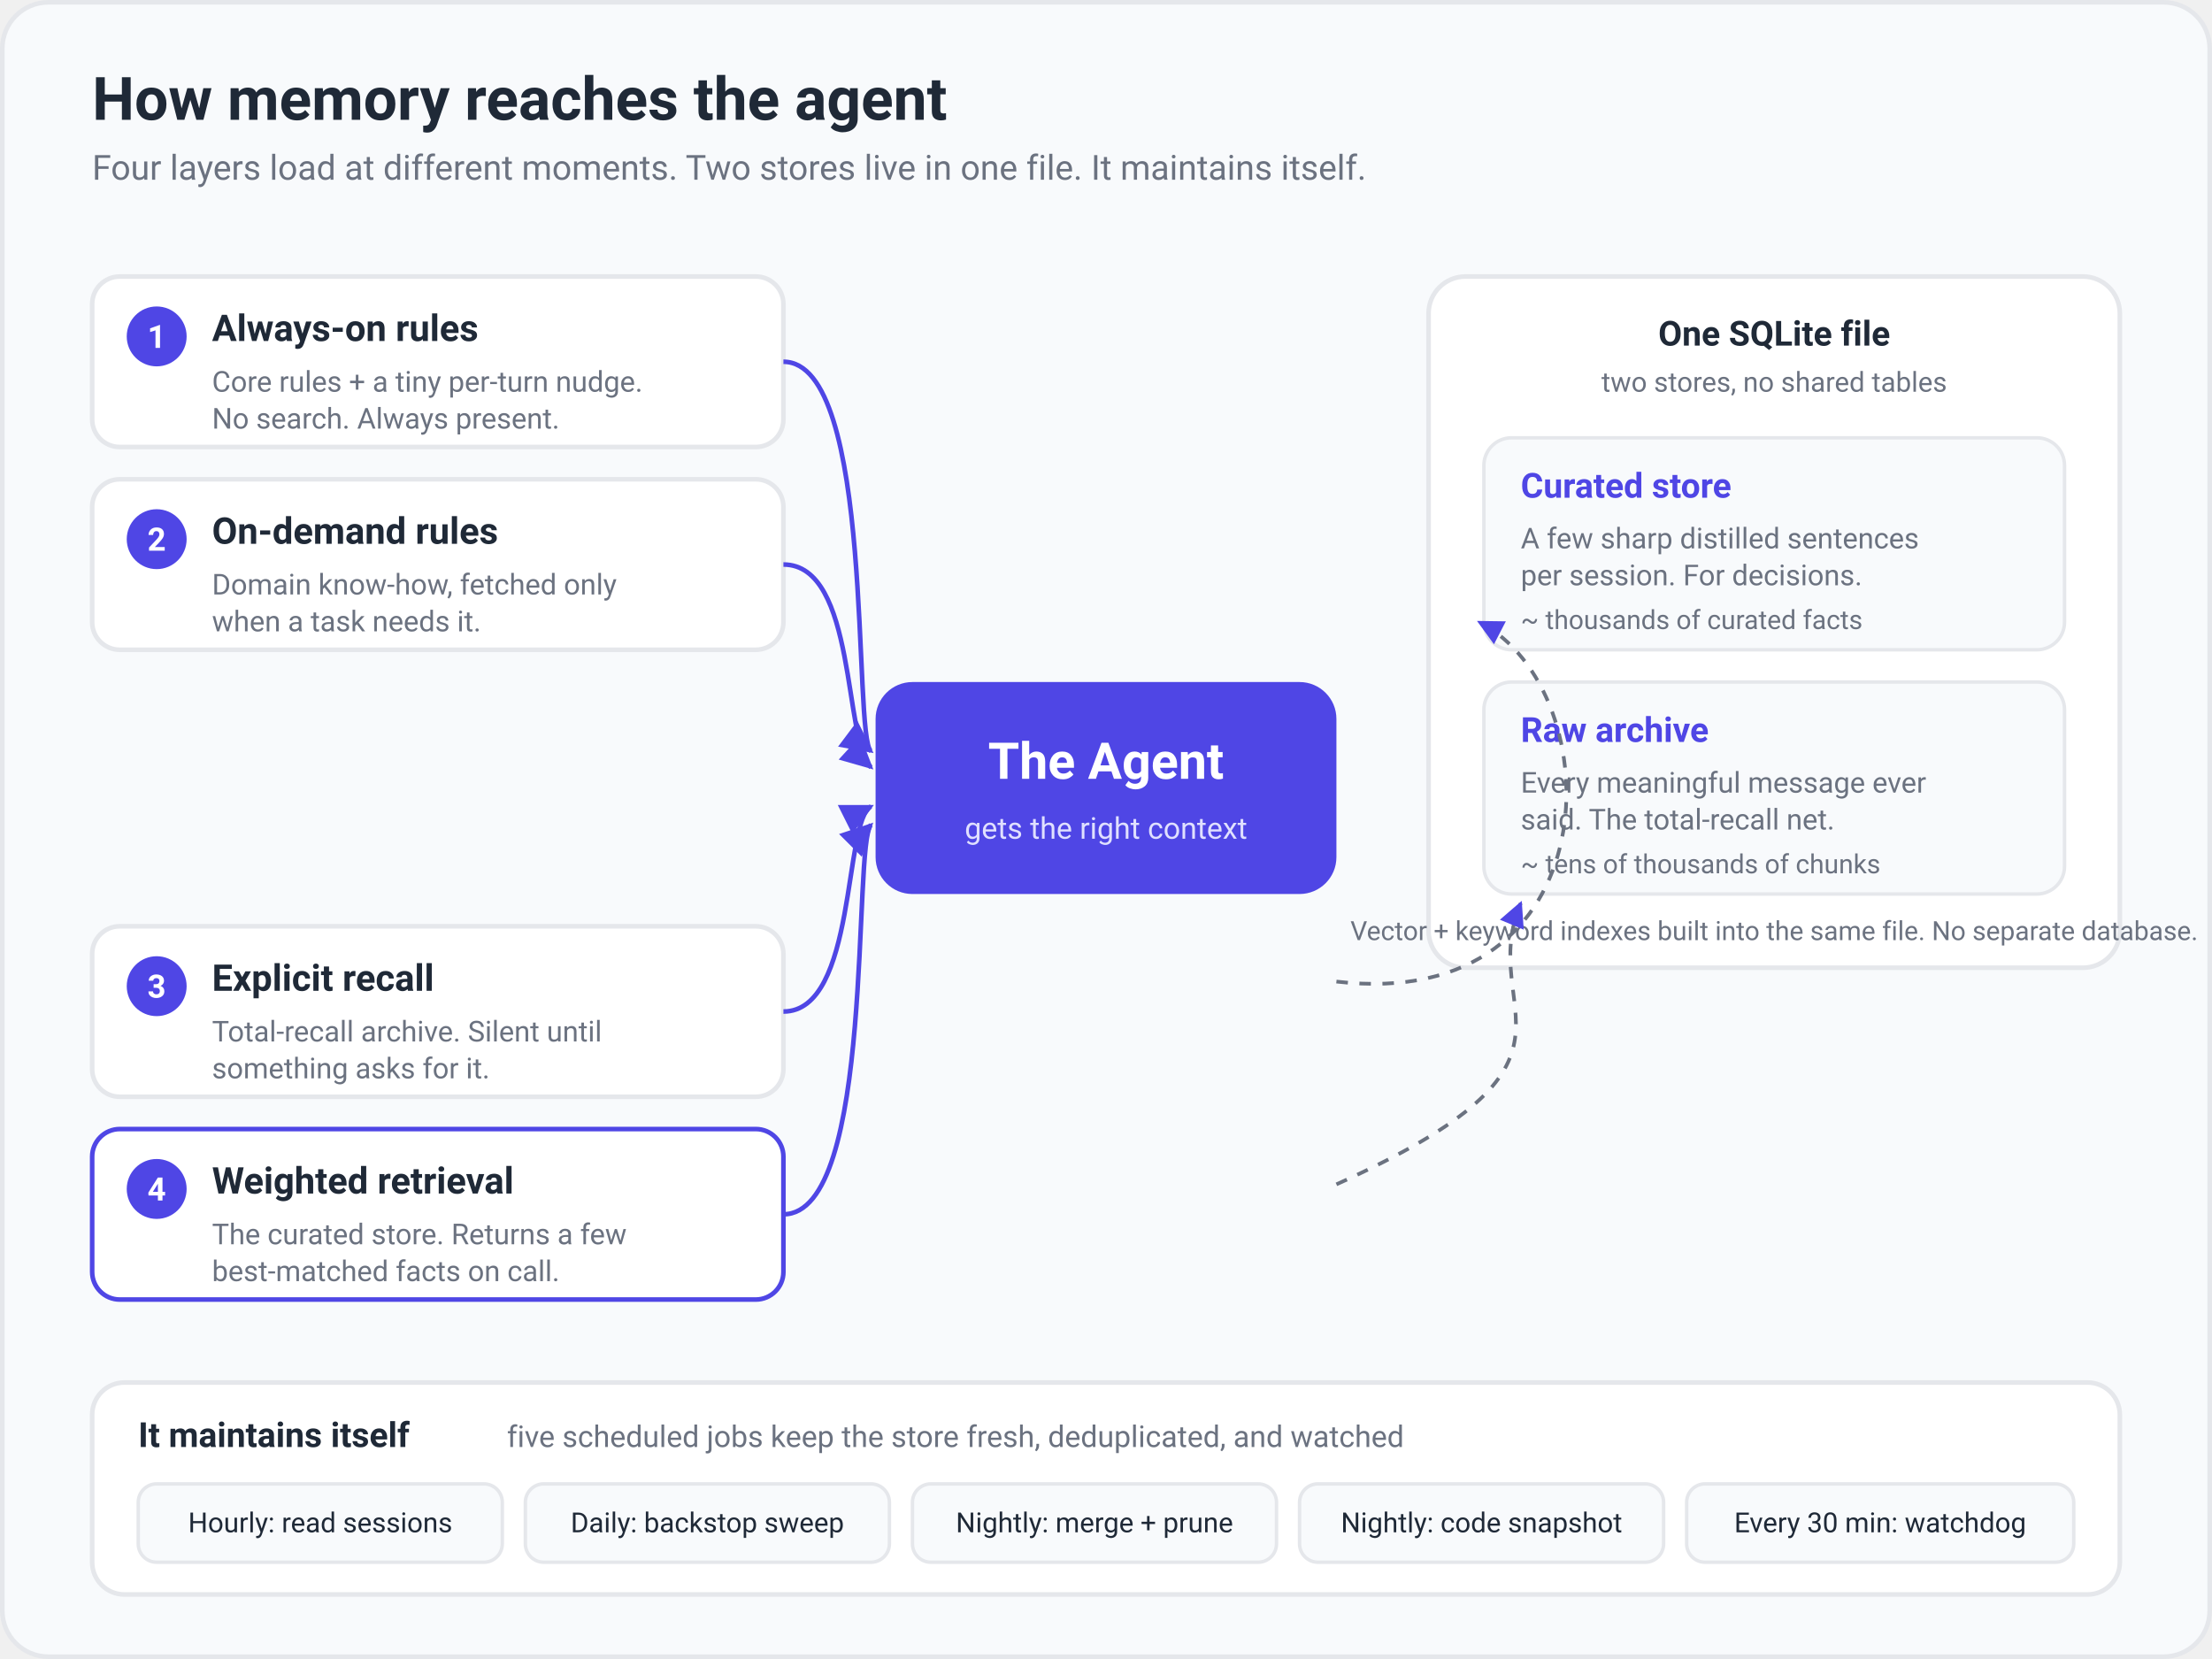
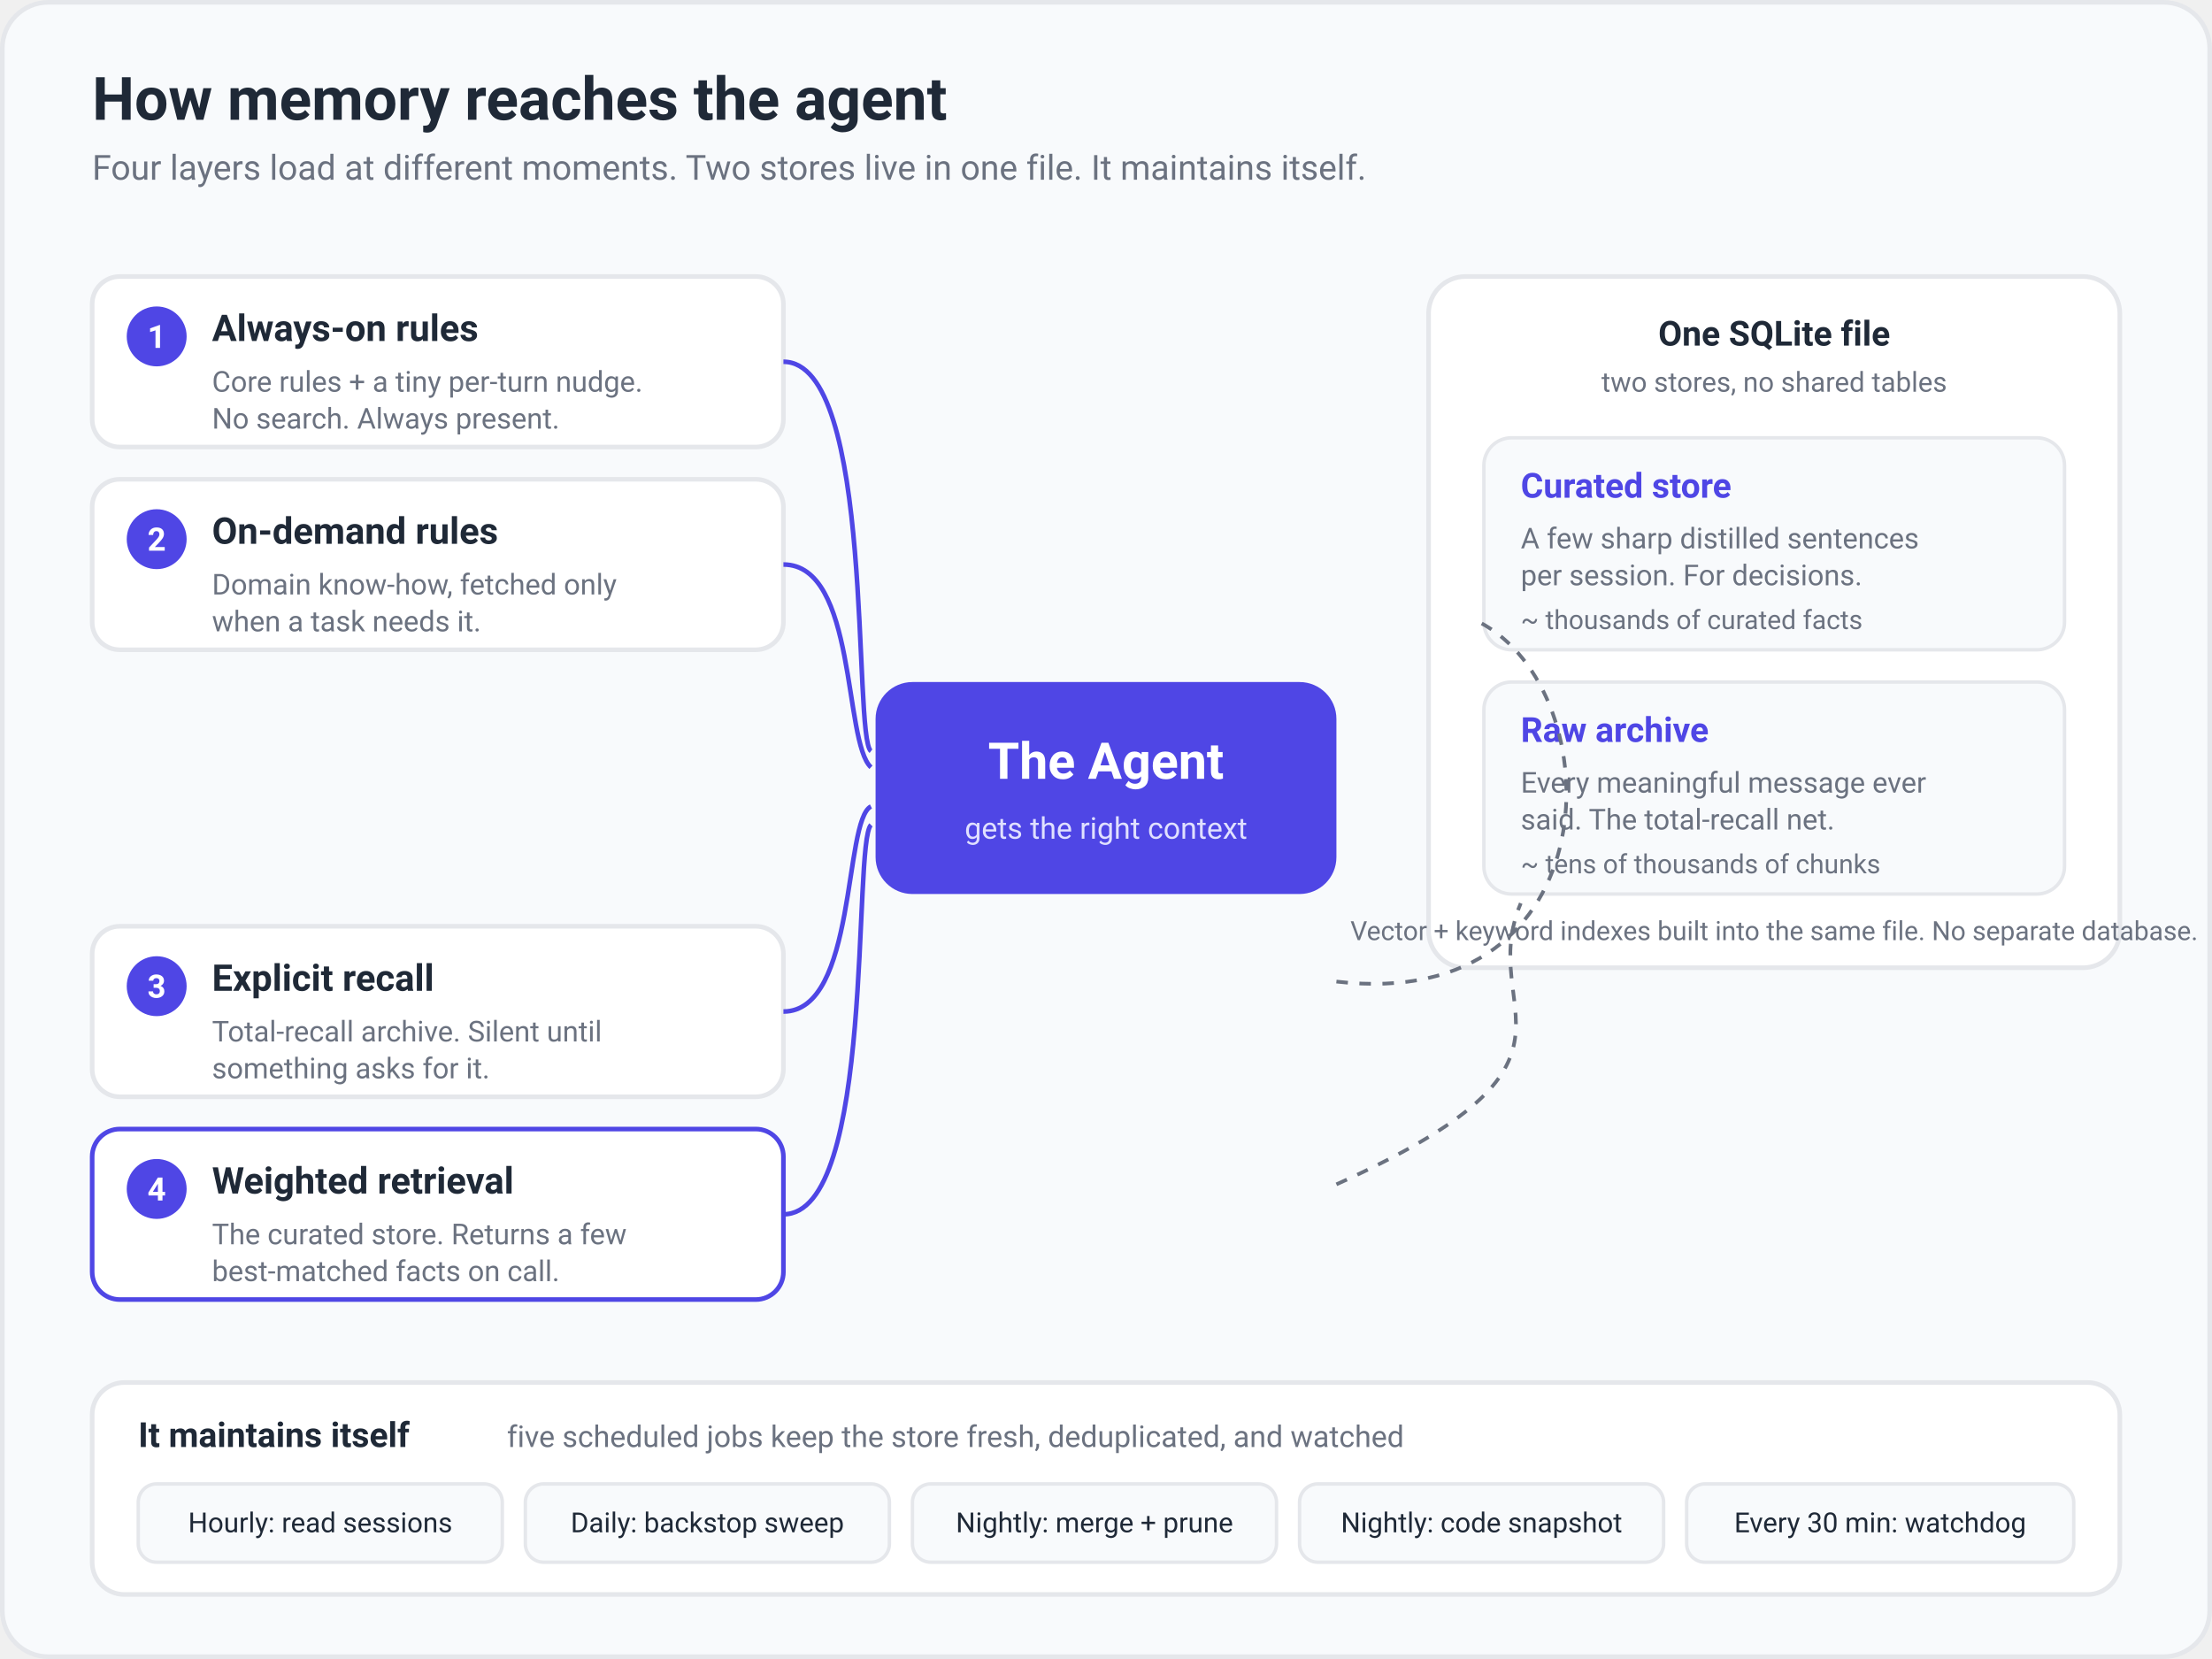
<svg xmlns="http://www.w3.org/2000/svg" width="960" height="720" viewBox="0 0 960 720" font-family="-apple-system, 'Segoe UI', Roboto, sans-serif">
-   <defs>
-     <marker id="arrowA" viewBox="0 0 10 10" refX="9" refY="5" markerWidth="7" markerHeight="7" orient="auto-start-reverse">
-       <path d="M0 0 L10 5 L0 10 z" fill="#4F46E5" />
-     </marker>
-   </defs>
  <rect x="1" y="1" width="958" height="718" rx="20" fill="#F8FAFC" stroke="#E5E7EB" stroke-width="2" />
  <text x="40" y="52" font-size="26" font-weight="700" fill="#1F2937">How memory reaches the agent</text>
  <text x="40" y="78" font-size="15" fill="#6B7280">Four layers load at different moments. Two stores live in one file. It maintains itself.</text>
  <g>
    <rect x="380" y="296" width="200" height="92" rx="16" fill="#4F46E5" />
    <text x="480" y="338" font-size="22" font-weight="700" fill="#FFFFFF" text-anchor="middle">The Agent</text>
    <text x="480" y="364" font-size="13" fill="#E0E0FF" text-anchor="middle">gets the right context</text>
  </g>
  <g>
    <rect x="40" y="120" width="300" height="74" rx="12" fill="#FFFFFF" stroke="#E5E7EB" stroke-width="2" />
    <circle cx="68" cy="146" r="13" fill="#4F46E5" />
    <text x="68" y="151" font-size="14" font-weight="700" fill="#FFFFFF" text-anchor="middle">1</text>
    <text x="92" y="148" font-size="16" font-weight="700" fill="#1F2937">Always-on rules</text>
    <text x="92" y="170" font-size="12.5" fill="#6B7280">Core rules + a tiny per-turn nudge.</text>
    <text x="92" y="186" font-size="12.5" fill="#6B7280">No search. Always present.</text>
  </g>
  <g>
    <rect x="40" y="208" width="300" height="74" rx="12" fill="#FFFFFF" stroke="#E5E7EB" stroke-width="2" />
    <circle cx="68" cy="234" r="13" fill="#4F46E5" />
    <text x="68" y="239" font-size="14" font-weight="700" fill="#FFFFFF" text-anchor="middle">2</text>
    <text x="92" y="236" font-size="16" font-weight="700" fill="#1F2937">On-demand rules</text>
    <text x="92" y="258" font-size="12.5" fill="#6B7280">Domain know-how, fetched only</text>
    <text x="92" y="274" font-size="12.5" fill="#6B7280">when a task needs it.</text>
  </g>
  <g>
    <rect x="40" y="402" width="300" height="74" rx="12" fill="#FFFFFF" stroke="#E5E7EB" stroke-width="2" />
    <circle cx="68" cy="428" r="13" fill="#4F46E5" />
    <text x="68" y="433" font-size="14" font-weight="700" fill="#FFFFFF" text-anchor="middle">3</text>
    <text x="92" y="430" font-size="16" font-weight="700" fill="#1F2937">Explicit recall</text>
    <text x="92" y="452" font-size="12.5" fill="#6B7280">Total-recall archive. Silent until</text>
    <text x="92" y="468" font-size="12.5" fill="#6B7280">something asks for it.</text>
  </g>
  <g>
    <rect x="40" y="490" width="300" height="74" rx="12" fill="#FFFFFF" stroke="#4F46E5" stroke-width="2" />
    <circle cx="68" cy="516" r="13" fill="#4F46E5" />
    <text x="68" y="521" font-size="14" font-weight="700" fill="#FFFFFF" text-anchor="middle">4</text>
    <text x="92" y="518" font-size="16" font-weight="700" fill="#1F2937">Weighted retrieval</text>
    <text x="92" y="540" font-size="12.5" fill="#6B7280">The curated store. Returns a few</text>
    <text x="92" y="556" font-size="12.5" fill="#6B7280">best-matched facts on call.</text>
  </g>
-   <path d="M340 157 C 380 157 370 320 378 326" fill="none" stroke="#4F46E5" stroke-width="2" marker-end="url(#arrowA)" />
-   <path d="M340 245 C 372 245 366 322 378 333" fill="none" stroke="#4F46E5" stroke-width="2" marker-end="url(#arrowA)" />
-   <path d="M340 439 C 372 439 366 356 378 350" fill="none" stroke="#4F46E5" stroke-width="2" marker-end="url(#arrowA)" />
-   <path d="M340 527 C 380 527 370 366 378 358" fill="none" stroke="#4F46E5" stroke-width="2" marker-end="url(#arrowA)" />
+   <path d="M340 157 C 380 157 370 320 378 326" fill="none" stroke="#4F46E5" stroke-width="2" />
+   <path d="M340 245 C 372 245 366 322 378 333" fill="none" stroke="#4F46E5" stroke-width="2" />
+   <path d="M340 439 C 372 439 366 356 378 350" fill="none" stroke="#4F46E5" stroke-width="2" />
+   <path d="M340 527 C 380 527 370 366 378 358" fill="none" stroke="#4F46E5" stroke-width="2" />
  <g>
    <rect x="620" y="120" width="300" height="300" rx="16" fill="#FFFFFF" stroke="#E5E7EB" stroke-width="2" />
    <text x="770" y="150" font-size="15" font-weight="700" fill="#1F2937" text-anchor="middle">One SQLite file</text>
    <text x="770" y="170" font-size="12" fill="#6B7280" text-anchor="middle">two stores, no shared tables</text>
    <rect x="644" y="190" width="252" height="92" rx="12" fill="#F8FAFC" stroke="#E5E7EB" stroke-width="1.5" />
    <text x="660" y="216" font-size="15" font-weight="700" fill="#4F46E5">Curated store</text>
    <text x="660" y="238" font-size="12.5" fill="#6B7280">A few sharp distilled sentences</text>
    <text x="660" y="254" font-size="12.5" fill="#6B7280">per session. For decisions.</text>
    <text x="660" y="273" font-size="11.5" fill="#6B7280">~ thousands of curated facts</text>
    <rect x="644" y="296" width="252" height="92" rx="12" fill="#F8FAFC" stroke="#E5E7EB" stroke-width="1.5" />
    <text x="660" y="322" font-size="15" font-weight="700" fill="#4F46E5">Raw archive</text>
    <text x="660" y="344" font-size="12.5" fill="#6B7280">Every meaningful message ever</text>
    <text x="660" y="360" font-size="12.5" fill="#6B7280">said. The total-recall net.</text>
    <text x="660" y="379" font-size="11.5" fill="#6B7280">~ tens of thousands of chunks</text>
  </g>
  <text x="770" y="408" font-size="11.5" fill="#6B7280" text-anchor="middle">Vector + keyword indexes built into the same file. No separate database.</text>
-   <path d="M580 514 C 700 460 640 440 660 392" fill="none" stroke="#6B7280" stroke-width="1.6" stroke-dasharray="5 5" marker-end="url(#arrowA)" />
-   <path d="M580 426 C 700 440 700 300 642 270" fill="none" stroke="#6B7280" stroke-width="1.6" stroke-dasharray="5 5" marker-end="url(#arrowA)" />
+   <path d="M580 514 C 700 460 640 440 660 392" fill="none" stroke="#6B7280" stroke-width="1.6" stroke-dasharray="5 5" />
+   <path d="M580 426 C 700 440 700 300 642 270" fill="none" stroke="#6B7280" stroke-width="1.6" stroke-dasharray="5 5" />
  <g>
    <rect x="40" y="600" width="880" height="92" rx="14" fill="#FFFFFF" stroke="#E5E7EB" stroke-width="2" />
    <text x="60" y="628" font-size="15" font-weight="700" fill="#1F2937">It maintains itself</text>
    <text x="220" y="628" font-size="13" fill="#6B7280">five scheduled jobs keep the store fresh, deduplicated, and watched</text>
    <g font-size="12" fill="#1F2937">
      <rect x="60" y="644" width="158" height="34" rx="8" fill="#F8FAFC" stroke="#E5E7EB" stroke-width="1.5" />
      <text x="139" y="665" text-anchor="middle">Hourly: read sessions</text>
      <rect x="228" y="644" width="158" height="34" rx="8" fill="#F8FAFC" stroke="#E5E7EB" stroke-width="1.5" />
      <text x="307" y="665" text-anchor="middle">Daily: backstop sweep</text>
      <rect x="396" y="644" width="158" height="34" rx="8" fill="#F8FAFC" stroke="#E5E7EB" stroke-width="1.5" />
      <text x="475" y="665" text-anchor="middle">Nightly: merge + prune</text>
      <rect x="564" y="644" width="158" height="34" rx="8" fill="#F8FAFC" stroke="#E5E7EB" stroke-width="1.5" />
      <text x="643" y="665" text-anchor="middle">Nightly: code snapshot</text>
      <rect x="732" y="644" width="168" height="34" rx="8" fill="#F8FAFC" stroke="#E5E7EB" stroke-width="1.5" />
      <text x="816" y="665" text-anchor="middle">Every 30 min: watchdog</text>
    </g>
  </g>
</svg>
